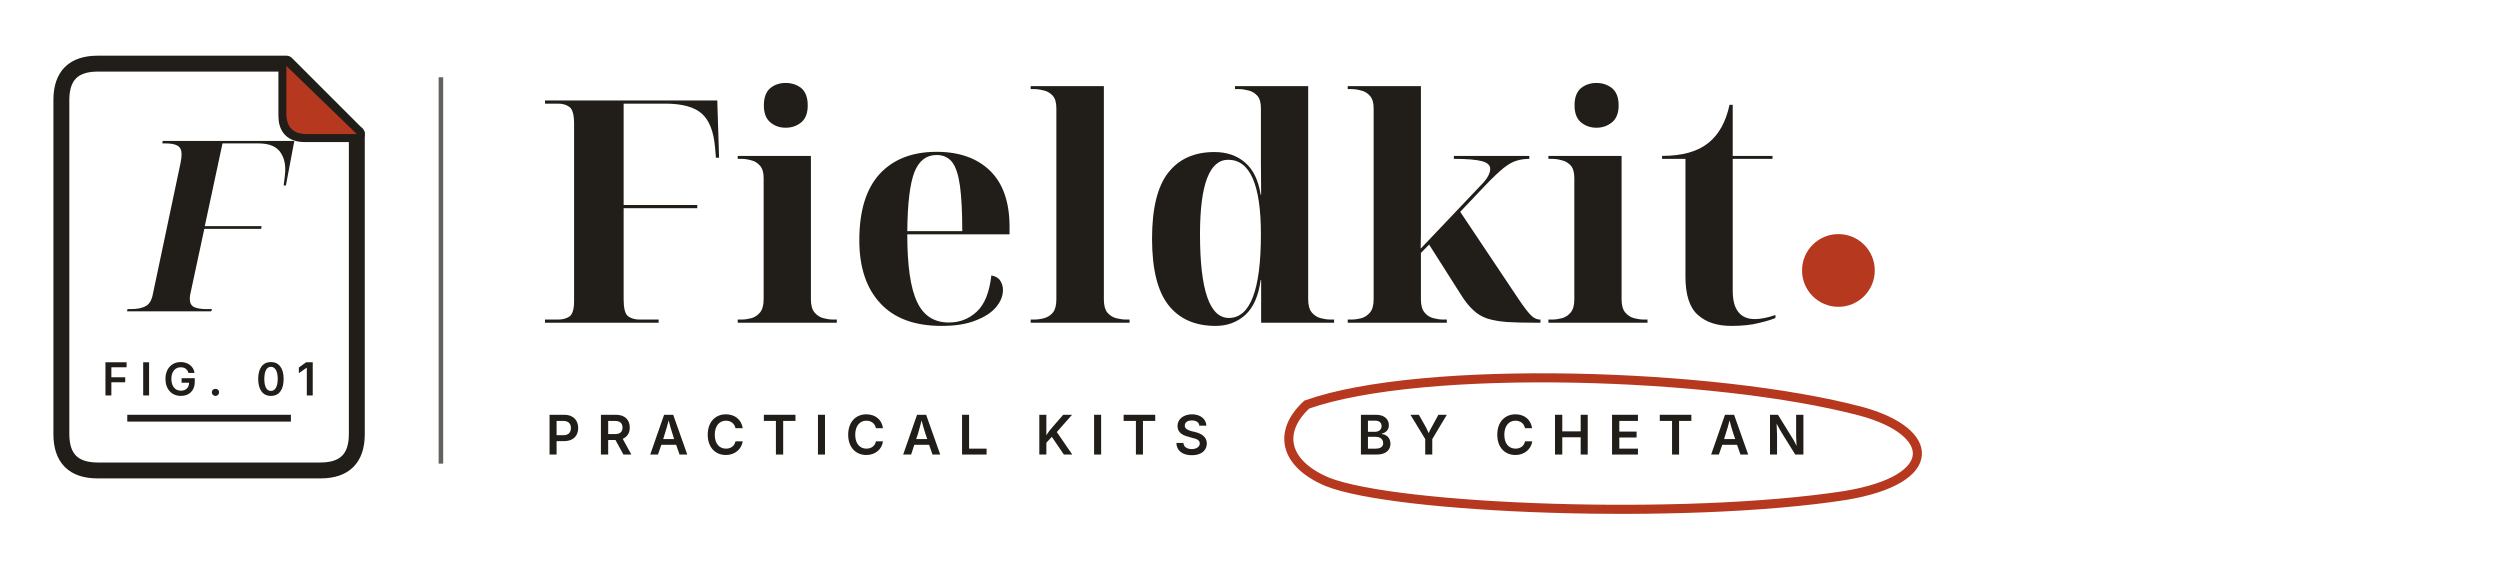
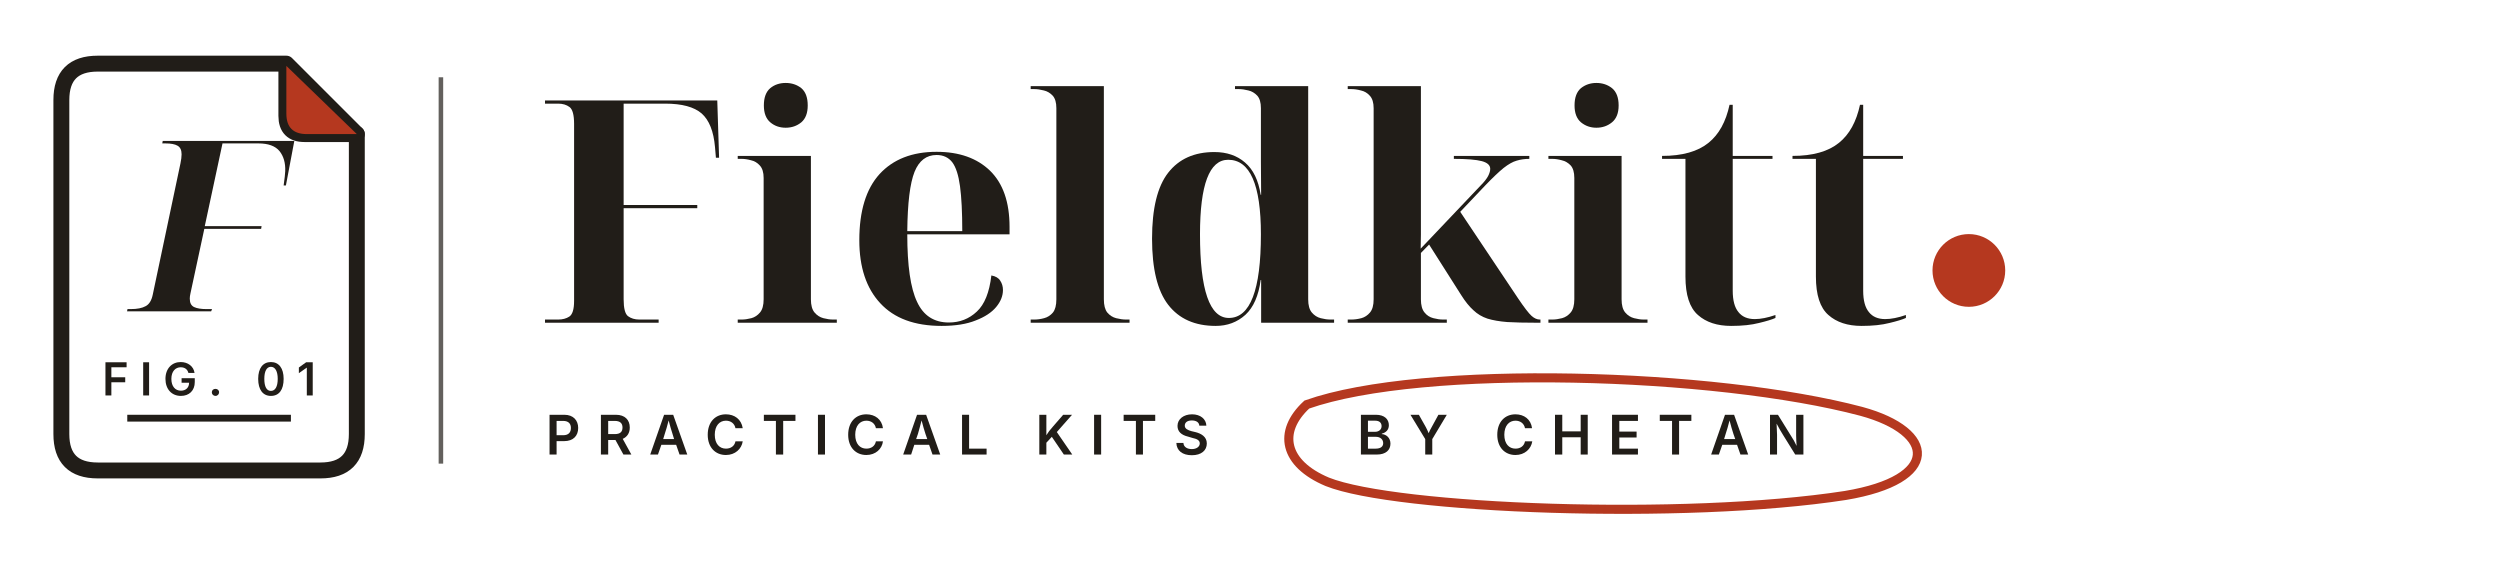
<svg xmlns="http://www.w3.org/2000/svg" width="1100" height="250" viewBox="0 0 1100 250" role="img" aria-labelledby="title desc">
-   <g fill="none" stroke="#211D18" stroke-width="7" stroke-linejoin="round" stroke-linecap="round">
-     <path d="M43 28 H126 L157 59 V191 Q157 207 141 207 H43 Q27 207 27 191 V44 Q27 28 43 28 Z" />
-     <path d="M126 29 V51 Q126 59 134 59 H157" />
+   <g>
+     <g fill="none" stroke="#211D18" stroke-width="7" stroke-linejoin="round" stroke-linecap="round">
+       <path d="M43 28 H126 L157 59 V191 Q157 207 141 207 H43 Q27 207 27 191 V44 Q27 28 43 28 Z" />
+       <path d="M126 29 V51 Q126 59 134 59 H157" />
+     </g>
+     <path d="M126 29 L157 59 H135 Q126 59 126 50 Z" fill="#B5381F" />
+     <path d="M55.9 137 56.1 136H57.5Q61.8 136 64.1 134.7Q66.4 133.5 67.2 129.7L79.4 71.9Q79.9 69.5 79.9 67.9Q79.9 65.1 78.1 64.1Q76.4 63.1 72.8 63.1H71.4L71.6 62H129.5L125.8 81.6H124.8Q125.1 79.5 125.3 77.7Q125.5 76 125.5 75.3Q125.7 69.9 123 66.5Q120.2 63.1 113.7 63.1H97.9L90.1 99.5H115.1L114.9 100.7H89.9L83.8 129.1Q83.5 130.4 83.5 131.4Q83.5 134.2 85.4 135.1Q87.3 136 90.9 136H93.3L92.9 137Z" fill="#211D18" />
+     <path d="M46.4 174H49V168.2H55.1V166H49V161.6H55.7V159.4H46.4Z" fill="#211D18" />
+     <path d="M65.6 159.4H63V174H65.6Z" fill="#211D18" />
+     <path d="M79.6 174.2C83.2 174.2 85.7 171.9 85.7 168.1V166.4H79.9V168.4H83.2C83.2 170.5 81.8 171.9 79.6 171.9C77.1 171.9 75.4 170 75.4 166.7C75.4 163.4 77.2 161.6 79.5 161.6C81.3 161.6 82.5 162.5 82.9 164.1H85.6C85.2 161.2 82.7 159.3 79.5 159.3C75.7 159.3 72.8 162.1 72.8 166.7C72.8 171.3 75.6 174.2 79.6 174.2Z" fill="#211D18" />
+     <path d="M94.8 174.2C95.7 174.2 96.4 173.5 96.4 172.6C96.4 171.7 95.7 171.1 94.8 171.1C93.9 171.1 93.2 171.7 93.2 172.6C93.2 173.5 93.9 174.2 94.8 174.2Z" fill="#211D18" />
+     <path d="M119.2 174.2C122.8 174.2 124.8 171.5 124.8 166.7C124.8 162 122.7 159.3 119.2 159.3C115.7 159.3 113.6 162 113.6 166.7C113.6 171.5 115.7 174.2 119.2 174.2ZM119.2 172C117.3 172 116.3 170.1 116.3 166.7C116.3 163.4 117.3 161.4 119.2 161.4C121.1 161.4 122.2 163.4 122.2 166.7C122.2 170.1 121.1 172 119.2 172Z" fill="#211D18" />
+     <path d="M137.6 159.4H134.7L131.5 161.7V164.2L134.9 161.8H135V174H137.6Z" fill="#211D18" />
+     <path d="M56 184 H128" stroke="#211D18" stroke-width="3" />
+     <path d="M194 34 V204" stroke="#211D18" stroke-width="2" opacity="0.7" />
+     <path d="M239.8 142V140.6H245.6Q248.5 140.6 250.5 139.3Q252.6 137.9 252.6 132.4V54.5Q252.6 48.6 250.6 47.1Q248.6 45.6 245.6 45.6H239.8V44.2H315.6L316.4 69.4H315L314.6 64.7Q313.7 54.3 308.7 49.9Q303.7 45.6 292.7 45.6H274.4V90.2H306.8V91.6H274.4V131.7Q274.4 137.6 276.3 139.1Q278.3 140.6 281.3 140.6H289.8V142Z" fill="#211D18" />
+     <path d="M345.7 56.2Q341.7 56.2 338.9 53.8Q336.1 51.4 336.1 46.4Q336.1 41.2 338.9 38.8Q341.7 36.5 345.7 36.5Q349.7 36.5 352.6 38.8Q355.4 41.2 355.4 46.4Q355.4 51.4 352.6 53.8Q349.7 56.2 345.7 56.2ZM324.6 142V140.6H326.3Q328.3 140.6 330.6 140Q332.8 139.4 334.4 137.5Q336 135.6 336 131.7V78.3Q336 74.6 334.3 72.8Q332.7 71 330.4 70.5Q328.2 69.9 326.3 69.9H324.6V68.6H356.8V131.7Q356.8 135.6 358.4 137.5Q360 139.4 362.3 140Q364.6 140.6 366.5 140.6H368.2V142Z" fill="#211D18" />
+     <path d="M414.3 143.4Q396.5 143.4 387.3 133.4Q378.1 123.5 378.1 105.7Q378.1 86.4 387 76.6Q396 66.8 412.1 66.8Q427 66.8 435.6 75.1Q444.2 83.5 444.2 99.8V103.1H399.2Q399.2 123.8 403.5 132.8Q407.7 141.9 417.5 141.9Q424.7 141.9 429.8 137.1Q434.9 132.4 436.2 121.2Q439 121.7 440.1 123.5Q441.3 125.3 441.3 127.6Q441.3 131.5 438.3 135.1Q435.3 138.7 429.3 141Q423.4 143.4 414.3 143.4ZM423.4 101.7Q423.4 89.3 422.4 81.9Q421.4 74.6 419 71.4Q416.5 68.2 412.1 68.2Q405.4 68.2 402.4 75.6Q399.4 83.1 399.2 101.7Z" fill="#211D18" />
+     <path d="M453.5 142V140.6H455.1Q457.2 140.6 459.4 140Q461.7 139.4 463.3 137.5Q464.8 135.6 464.8 131.7V47.6Q464.8 43.9 463.2 42.1Q461.5 40.3 459.3 39.8Q457 39.2 455.1 39.2H453.5V37.9H485.7V131.7Q485.7 135.6 487.2 137.5Q488.8 139.4 491.1 140Q493.5 140.6 495.4 140.6H497V142Z" fill="#211D18" />
+     <path d="M534.9 143.4Q521.2 143.4 514 134.1Q506.9 124.9 506.9 105Q506.9 85.1 514 76Q521.1 66.9 534.3 66.9Q542.5 66.9 547.8 71.5Q553.2 76.1 554.7 85.7H554.9Q554.8 77.5 554.8 71.1Q554.8 64.7 554.8 61.3V47.6Q554.8 43.9 553.2 42.1Q551.5 40.3 549.3 39.8Q547 39.2 545.1 39.2H543.4V37.9H575.6V131.7Q575.6 135.6 577.2 137.5Q578.8 139.4 581.1 140Q583.4 140.6 585.4 140.6H587V142H554.9V123.2H554.7Q553.3 133.6 548 138.5Q542.6 143.4 534.9 143.4ZM540.7 139.9Q554.8 139.9 554.8 103.1Q554.8 70.3 540.4 70.3Q528 70.3 528 103.1Q528 139.9 540.7 139.9Z" fill="#211D18" />
+     <path d="M593 142V140.6H594.6Q596.7 140.6 599 140Q601.2 139.4 602.8 137.5Q604.4 135.6 604.4 131.7V47.6Q604.4 43.9 602.7 42.1Q601.1 40.3 598.8 39.8Q596.6 39.2 594.6 39.2H593V37.9H625.2V97.1Q625.2 100.1 625.2 103.2Q625.2 106.2 625.1 109.4L651.5 81.6Q653.8 79.3 654.8 77.4Q655.7 75.6 655.7 74.3Q655.7 71.9 652 70.9Q648.2 69.9 639.7 69.9V68.6H672.9V69.9Q669.9 69.9 667.3 70.7Q664.8 71.4 661.6 73.9Q658.5 76.4 653.5 81.6L642.5 93.2L667.9 131.2Q672 137.3 673.9 139Q675.7 140.6 677.5 140.6H677.8V142H675.9Q668.3 142 663.2 141.7Q658.1 141.3 654.5 140.2Q650.9 139 648.3 136.5Q645.6 134.1 642.9 129.8L628.8 107.6L625.2 111.3V131.7Q625.2 135.6 626.8 137.5Q628.3 139.4 630.7 140Q633 140.6 634.9 140.6H636.6V142Z" fill="#211D18" />
+     <path d="M702.4 56.2Q698.5 56.2 695.6 53.8Q692.8 51.4 692.8 46.4Q692.8 41.2 695.6 38.8Q698.5 36.5 702.4 36.5Q706.4 36.5 709.3 38.8Q712.2 41.2 712.2 46.4Q712.2 51.4 709.3 53.8Q706.4 56.2 702.4 56.2ZM681.3 142V140.6H683Q685 140.6 687.3 140Q689.5 139.4 691.1 137.5Q692.7 135.6 692.7 131.7V78.3Q692.7 74.6 691.1 72.8Q689.4 71 687.1 70.5Q684.9 69.9 683 69.9H681.3V68.6H713.5V131.7Q713.5 135.6 715.1 137.5Q716.7 139.4 719 140Q721.3 140.6 723.2 140.6H724.9V142Z" fill="#211D18" />
+     <path d="M761.7 143.4Q752.5 143.4 747.1 138.6Q741.6 133.8 741.6 121.7V69.9H731.3V68.6Q744.7 68.6 751.8 62.8Q758.6 57.3 761 46.1H762.4V68.6H779.9V69.9H762.4V127.9Q762.4 134.3 764.9 137.3Q767.3 140.4 772.1 140.4Q776 140.4 781.2 138.6V139.9Q779 140.9 774 142.1Q769 143.4 761.7 143.4Z" fill="#211D18" />
+     <path d="M761.7 143.4Q752.5 143.4 747.1 138.6Q741.6 133.8 741.6 121.7V69.9H731.3V68.6Q744.7 68.6 751.8 62.8Q758.6 57.3 761 46.1H762.4V68.6H779.9V69.9H762.4V127.9Q762.4 134.3 764.9 137.3Q767.3 140.4 772.1 140.4Q776 140.4 781.2 138.6V139.9Q779 140.9 774 142.1Q769 143.4 761.7 143.4Z" fill="#211D18" transform="translate(57.4 0)" />
+     <circle cx="866.3" cy="119" r="16" fill="#B5381F" />
+     <path d="M575 178 C626 160 755 164 819 181 C852 190 854 211 812 218 C741 229 614 224 584 212 C565 204 562 190 575 178 Z" fill="none" stroke="#B5381F" stroke-width="4" stroke-linecap="round" />
+     <path d="M241.8 200H244.9V194.1H248.2C252.3 194.1 254.4 191.7 254.4 188.3C254.4 185 252.3 182.5 248.3 182.5H241.8ZM244.9 191.5V185.2H247.8C250.2 185.2 251.2 186.5 251.2 188.3C251.2 190.2 250.2 191.5 247.8 191.5Z" fill="#211D18" />
+     <path d="M264.4 200H267.6V193.6H270.8L274.3 200H277.8L274 193.1C276 192.2 277.1 190.5 277.1 188.1C277.1 184.8 275 182.5 271 182.5H264.4ZM267.6 191V185.2H270.5C272.9 185.2 273.9 186.3 273.9 188.1C273.9 190 272.9 191 270.5 191Z" fill="#211D18" />
+     <path d="M286.1 200H289.5L291 195.7H297.5L299 200H302.4L296.2 182.5H292.2ZM291.8 193.2 292.5 190.9C293 189.4 293.6 187.4 294.2 185C294.8 187.4 295.4 189.3 295.9 190.9L296.6 193.2Z" fill="#211D18" />
+     <path d="M319.4 200.2C323.5 200.2 326.3 197.5 326.8 194.2H323.6C323.2 196.3 321.5 197.4 319.4 197.4C316.6 197.4 314.5 195.3 314.5 191.3C314.5 187.3 316.6 185.1 319.4 185.1C321.5 185.1 323.2 186.3 323.6 188.4H326.8C326.2 184.5 323.2 182.3 319.4 182.3C314.8 182.3 311.4 185.6 311.4 191.3C311.4 196.9 314.8 200.2 319.4 200.2Z" fill="#211D18" />
+     <path d="M336.1 185.2H341.4V200H344.6V185.2H350V182.5H336.1Z" fill="#211D18" />
+     <path d="M363 182.5H359.9V200H363Z" fill="#211D18" />
+     <path d="M381.2 200.2C385.3 200.2 388.1 197.5 388.5 194.2H385.4C385 196.3 383.3 197.4 381.2 197.4C378.4 197.4 376.3 195.3 376.3 191.3C376.3 187.3 378.4 185.1 381.2 185.1C383.3 185.1 385 186.3 385.4 188.4H388.5C388 184.5 385 182.3 381.2 182.3C376.6 182.3 373.2 185.6 373.2 191.3C373.2 196.9 376.6 200.2 381.2 200.2Z" fill="#211D18" />
+     <path d="M397.4 200H400.9L402.3 195.7H408.8L410.3 200H413.7L407.5 182.5H403.5ZM403.1 193.2 403.9 190.9C404.3 189.4 404.9 187.4 405.5 185C406.1 187.4 406.7 189.3 407.2 190.9L408 193.2Z" fill="#211D18" />
+     <path d="M423.3 200H434.1V197.4H426.4V182.5H423.3Z" fill="#211D18" />
+     <path d="M457.3 200H460.4V194.8L462.8 192.2L468.1 200H471.8L465 190.1L471.7 182.5H467.8L463.2 187.8C462 189.1 461.2 190.2 460.4 191.5L460.4 187.7V182.5H457.3Z" fill="#211D18" />
+     <path d="M484.5 182.5H481.4V200H484.5Z" fill="#211D18" />
+     <path d="M494.4 185.2H499.8V200H502.9V185.2H508.3V182.5H494.4Z" fill="#211D18" />
+     <path d="M524.4 200.3C528.6 200.3 531 198.2 531 195.1C531 192.1 528.4 190.7 525.9 190.1L524.2 189.7C522.8 189.3 521.3 188.7 521.3 187.3C521.3 185.9 522.4 185 524.4 185C526.3 185 527.6 185.8 527.7 187.3H530.8C530.7 184.4 528.2 182.3 524.5 182.3C520.8 182.3 518.1 184.4 518.1 187.4C518.1 189.9 519.8 191.4 522.7 192.1L524.7 192.7C526.6 193.1 527.9 193.7 527.9 195.1C527.9 196.6 526.4 197.6 524.4 197.6C522.4 197.6 520.8 196.7 520.7 194.9H517.6C517.7 198.3 520.3 200.3 524.4 200.3Z" fill="#211D18" />
+     <path d="M598.8 200H605.8C609.8 200 611.8 198 611.8 195.2C611.8 192.6 609.9 191.1 608 191V190.8C609.7 190.4 611.1 189.2 611.1 187.1C611.1 184.5 609.2 182.5 605.4 182.5H598.8ZM601.9 197.4V192.2H605.4C607.4 192.2 608.6 193.4 608.6 195C608.6 196.4 607.6 197.4 605.3 197.4ZM601.9 190V185.1H605.1C607 185.1 607.9 186.1 607.9 187.5C607.9 189 606.7 190 605 190Z" fill="#211D18" />
+     <path d="M627.1 200H630.2V193.2L636.6 182.5H632.9L629.9 188C629.4 188.9 629 189.6 628.6 190.6C628.2 189.7 627.9 188.9 627.4 188L624.3 182.5H620.6L627.1 193.2Z" fill="#211D18" />
+     <path d="M666.8 200.2C670.9 200.2 673.7 197.5 674.2 194.2H671C670.6 196.3 668.9 197.4 666.8 197.4C664 197.4 661.9 195.3 661.9 191.3C661.9 187.3 664 185.1 666.8 185.1C668.9 185.1 670.6 186.3 671 188.4H674.1C673.6 184.5 670.6 182.3 666.8 182.3C662.2 182.3 658.8 185.6 658.8 191.3C658.8 196.9 662.2 200.2 666.8 200.2Z" fill="#211D18" />
+     <path d="M684.2 200H687.4V192.4H695.5V200H698.6V182.5H695.5V189.8H687.4V182.5H684.2Z" fill="#211D18" />
+     <path d="M709.3 200H720.7V197.4H712.5V192.5H720.1V189.9H712.5V185.2H720.7V182.5H709.3Z" fill="#211D18" />
+     <path d="M730.3 185.2H735.7V200H738.8V185.2H744.2V182.5H730.3Z" fill="#211D18" />
+     <path d="M752.9 200H756.3L757.8 195.7H764.3L765.8 200H769.2L763 182.5H759ZM758.6 193.2 759.3 190.9C759.8 189.4 760.4 187.4 761 185C761.6 187.4 762.2 189.3 762.7 190.9L763.5 193.2Z" fill="#211D18" />
+     <path d="M778.8 200H781.9V191.3C781.9 190.4 781.8 188.5 781.7 186.4C782.9 188.6 783.6 189.9 784.5 191.3L789.9 200H793.5V182.5H790.3V191.7C790.3 192.8 790.4 194.5 790.5 196.2C789.7 194.5 789 193.2 788.3 192.2L782.3 182.5H778.8Z" fill="#211D18" />
  </g>
-   <path d="M126 29 L157 59 H135 Q126 59 126 50 Z" fill="#B5381F" />
-   <path d="M55.9 137 56.1 136H57.5Q61.8 136 64.1 134.7Q66.4 133.5 67.2 129.7L79.4 71.9Q79.9 69.5 79.9 67.9Q79.9 65.1 78.1 64.1Q76.4 63.1 72.8 63.1H71.4L71.6 62H129.5L125.8 81.6H124.8Q125.1 79.5 125.3 77.7Q125.5 76 125.5 75.3Q125.7 69.9 123 66.5Q120.2 63.1 113.7 63.1H97.9L90.1 99.5H115.1L114.9 100.7H89.9L83.8 129.1Q83.5 130.4 83.5 131.4Q83.5 134.2 85.4 135.1Q87.3 136 90.9 136H93.3L92.9 137Z" fill="#211D18" />
-   <path d="M46.4 174H49V168.2H55.1V166H49V161.6H55.7V159.4H46.4Z" fill="#211D18" />
-   <path d="M65.6 159.4H63V174H65.6Z" fill="#211D18" />
-   <path d="M79.6 174.2C83.2 174.2 85.7 171.9 85.7 168.1V166.4H79.9V168.4H83.2C83.2 170.5 81.8 171.9 79.6 171.9C77.1 171.9 75.4 170 75.4 166.7C75.4 163.4 77.2 161.6 79.5 161.6C81.3 161.6 82.5 162.5 82.9 164.1H85.6C85.2 161.2 82.7 159.3 79.5 159.3C75.7 159.3 72.8 162.1 72.8 166.7C72.8 171.3 75.6 174.2 79.6 174.2Z" fill="#211D18" />
-   <path d="M94.8 174.2C95.7 174.2 96.4 173.5 96.4 172.6C96.4 171.7 95.7 171.1 94.8 171.1C93.9 171.1 93.2 171.7 93.2 172.6C93.2 173.5 93.9 174.2 94.8 174.2Z" fill="#211D18" />
-   <path d="M119.2 174.2C122.8 174.2 124.8 171.5 124.8 166.7C124.8 162 122.7 159.3 119.2 159.3C115.7 159.3 113.6 162 113.6 166.7C113.6 171.5 115.7 174.2 119.2 174.2ZM119.2 172C117.3 172 116.3 170.1 116.3 166.7C116.3 163.4 117.3 161.4 119.2 161.4C121.1 161.4 122.2 163.4 122.2 166.7C122.2 170.1 121.1 172 119.2 172Z" fill="#211D18" />
-   <path d="M137.6 159.4H134.7L131.5 161.7V164.2L134.9 161.8H135V174H137.6Z" fill="#211D18" />
-   <path d="M56 184 H128" stroke="#211D18" stroke-width="3" />
-   <path d="M194 34 V204" stroke="#211D18" stroke-width="2" opacity="0.7" />
-   <path d="M239.8 142V140.6H245.6Q248.5 140.6 250.5 139.3Q252.6 137.9 252.6 132.4V54.5Q252.6 48.6 250.6 47.1Q248.6 45.6 245.6 45.6H239.8V44.2H315.6L316.4 69.4H315L314.6 64.7Q313.7 54.3 308.7 49.9Q303.7 45.6 292.7 45.6H274.4V90.2H306.8V91.6H274.4V131.7Q274.4 137.6 276.3 139.1Q278.3 140.6 281.3 140.6H289.8V142Z" fill="#211D18" />
-   <path d="M345.7 56.2Q341.7 56.2 338.9 53.8Q336.1 51.4 336.1 46.4Q336.1 41.2 338.9 38.8Q341.7 36.5 345.7 36.5Q349.7 36.5 352.6 38.8Q355.4 41.2 355.4 46.4Q355.4 51.4 352.6 53.8Q349.7 56.2 345.7 56.2ZM324.6 142V140.6H326.3Q328.3 140.6 330.6 140Q332.8 139.4 334.4 137.5Q336 135.6 336 131.7V78.3Q336 74.6 334.3 72.8Q332.7 71 330.4 70.5Q328.2 69.9 326.3 69.9H324.6V68.6H356.8V131.7Q356.8 135.6 358.4 137.5Q360 139.4 362.3 140Q364.6 140.6 366.5 140.6H368.2V142Z" fill="#211D18" />
-   <path d="M414.3 143.4Q396.5 143.4 387.3 133.4Q378.1 123.5 378.1 105.7Q378.1 86.4 387 76.6Q396 66.8 412.1 66.8Q427 66.8 435.6 75.1Q444.2 83.5 444.2 99.8V103.1H399.2Q399.2 123.8 403.5 132.8Q407.7 141.9 417.5 141.9Q424.7 141.9 429.8 137.1Q434.9 132.4 436.2 121.2Q439 121.7 440.1 123.5Q441.3 125.3 441.3 127.6Q441.3 131.5 438.3 135.1Q435.3 138.7 429.3 141Q423.4 143.4 414.3 143.4ZM423.4 101.7Q423.4 89.3 422.4 81.9Q421.4 74.6 419 71.4Q416.5 68.2 412.1 68.2Q405.4 68.2 402.4 75.6Q399.4 83.1 399.2 101.7Z" fill="#211D18" />
-   <path d="M453.5 142V140.6H455.1Q457.2 140.6 459.4 140Q461.7 139.4 463.3 137.5Q464.8 135.6 464.8 131.7V47.6Q464.8 43.9 463.2 42.1Q461.5 40.3 459.3 39.8Q457 39.2 455.1 39.2H453.5V37.9H485.7V131.7Q485.7 135.6 487.2 137.5Q488.8 139.4 491.1 140Q493.5 140.6 495.4 140.6H497V142Z" fill="#211D18" />
-   <path d="M534.9 143.4Q521.2 143.4 514 134.1Q506.9 124.9 506.9 105Q506.9 85.1 514 76Q521.1 66.9 534.3 66.9Q542.5 66.9 547.8 71.5Q553.2 76.1 554.7 85.7H554.9Q554.8 77.5 554.8 71.1Q554.8 64.7 554.8 61.3V47.6Q554.8 43.9 553.2 42.1Q551.5 40.3 549.3 39.8Q547 39.2 545.1 39.2H543.4V37.9H575.6V131.7Q575.6 135.6 577.2 137.5Q578.8 139.4 581.1 140Q583.4 140.6 585.4 140.6H587V142H554.9V123.2H554.7Q553.3 133.6 548 138.5Q542.6 143.4 534.9 143.4ZM540.7 139.9Q554.8 139.9 554.8 103.1Q554.8 70.3 540.4 70.3Q528 70.3 528 103.1Q528 139.9 540.7 139.9Z" fill="#211D18" />
-   <path d="M593 142V140.6H594.6Q596.7 140.6 599 140Q601.2 139.4 602.8 137.5Q604.4 135.6 604.4 131.7V47.6Q604.4 43.9 602.7 42.1Q601.1 40.3 598.8 39.8Q596.6 39.2 594.6 39.2H593V37.9H625.2V97.1Q625.2 100.1 625.2 103.2Q625.2 106.2 625.1 109.4L651.5 81.6Q653.8 79.3 654.8 77.4Q655.7 75.6 655.7 74.3Q655.7 71.9 652 70.9Q648.2 69.9 639.7 69.9V68.6H672.9V69.9Q669.9 69.9 667.3 70.7Q664.8 71.4 661.6 73.9Q658.5 76.4 653.5 81.6L642.5 93.2L667.9 131.2Q672 137.3 673.9 139Q675.7 140.6 677.5 140.6H677.8V142H675.9Q668.3 142 663.2 141.7Q658.1 141.3 654.5 140.2Q650.9 139 648.3 136.5Q645.6 134.1 642.9 129.8L628.8 107.6L625.2 111.3V131.7Q625.2 135.6 626.8 137.5Q628.3 139.4 630.7 140Q633 140.6 634.9 140.6H636.6V142Z" fill="#211D18" />
-   <path d="M702.4 56.2Q698.5 56.2 695.6 53.8Q692.8 51.4 692.8 46.4Q692.8 41.2 695.6 38.8Q698.5 36.5 702.4 36.5Q706.4 36.5 709.3 38.8Q712.2 41.2 712.2 46.4Q712.2 51.4 709.3 53.8Q706.4 56.2 702.4 56.2ZM681.3 142V140.6H683Q685 140.6 687.3 140Q689.5 139.4 691.1 137.5Q692.7 135.6 692.7 131.7V78.3Q692.7 74.6 691.1 72.8Q689.4 71 687.1 70.5Q684.9 69.9 683 69.9H681.3V68.6H713.5V131.7Q713.5 135.6 715.1 137.5Q716.7 139.4 719 140Q721.3 140.6 723.2 140.6H724.9V142Z" fill="#211D18" />
-   <path d="M761.7 143.4Q752.5 143.4 747.1 138.6Q741.6 133.8 741.6 121.7V69.9H731.3V68.6Q744.7 68.6 751.8 62.8Q758.6 57.3 761 46.1H762.4V68.6H779.9V69.9H762.4V127.9Q762.4 134.3 764.9 137.3Q767.3 140.4 772.1 140.4Q776 140.4 781.2 138.6V139.9Q779 140.9 774 142.1Q769 143.4 761.7 143.4Z" fill="#211D18" />
-   <circle cx="808.9" cy="119" r="16" fill="#B5381F" />
-   <path d="M575 178 C626 160 755 164 819 181 C852 190 854 211 812 218 C741 229 614 224 584 212 C565 204 562 190 575 178 Z" fill="none" stroke="#B5381F" stroke-width="4" stroke-linecap="round" />
-   <path d="M241.8 200H244.9V194.1H248.2C252.3 194.1 254.4 191.7 254.4 188.3C254.4 185 252.3 182.5 248.3 182.5H241.8ZM244.9 191.5V185.2H247.8C250.2 185.2 251.2 186.5 251.2 188.3C251.2 190.2 250.2 191.5 247.8 191.5Z" fill="#211D18" />
-   <path d="M264.4 200H267.6V193.6H270.8L274.3 200H277.8L274 193.1C276 192.2 277.1 190.5 277.1 188.1C277.1 184.8 275 182.5 271 182.5H264.4ZM267.6 191V185.2H270.5C272.9 185.2 273.9 186.3 273.9 188.1C273.9 190 272.9 191 270.5 191Z" fill="#211D18" />
-   <path d="M286.1 200H289.5L291 195.7H297.5L299 200H302.4L296.2 182.5H292.2ZM291.8 193.2 292.5 190.9C293 189.4 293.6 187.4 294.2 185C294.8 187.4 295.4 189.3 295.9 190.9L296.6 193.2Z" fill="#211D18" />
-   <path d="M319.4 200.2C323.5 200.2 326.3 197.5 326.8 194.2H323.6C323.2 196.3 321.5 197.4 319.4 197.4C316.6 197.4 314.5 195.3 314.5 191.3C314.5 187.3 316.6 185.1 319.4 185.1C321.5 185.1 323.2 186.3 323.6 188.4H326.8C326.2 184.5 323.2 182.3 319.4 182.3C314.8 182.3 311.4 185.6 311.4 191.3C311.4 196.9 314.8 200.2 319.4 200.2Z" fill="#211D18" />
-   <path d="M336.1 185.2H341.4V200H344.6V185.2H350V182.5H336.1Z" fill="#211D18" />
-   <path d="M363 182.5H359.9V200H363Z" fill="#211D18" />
-   <path d="M381.2 200.2C385.3 200.2 388.1 197.5 388.5 194.2H385.4C385 196.3 383.3 197.4 381.2 197.4C378.4 197.4 376.3 195.3 376.3 191.3C376.3 187.3 378.4 185.1 381.2 185.1C383.3 185.1 385 186.3 385.4 188.4H388.5C388 184.5 385 182.3 381.2 182.3C376.6 182.3 373.2 185.6 373.2 191.3C373.2 196.9 376.6 200.2 381.2 200.2Z" fill="#211D18" />
-   <path d="M397.4 200H400.9L402.3 195.7H408.8L410.3 200H413.7L407.5 182.5H403.5ZM403.1 193.2 403.9 190.9C404.3 189.4 404.9 187.4 405.5 185C406.1 187.4 406.7 189.3 407.2 190.9L408 193.2Z" fill="#211D18" />
-   <path d="M423.3 200H434.1V197.4H426.4V182.5H423.3Z" fill="#211D18" />
-   <path d="M457.3 200H460.4V194.8L462.8 192.2L468.1 200H471.8L465 190.1L471.7 182.5H467.8L463.2 187.8C462 189.1 461.2 190.2 460.4 191.5L460.4 187.7V182.5H457.3Z" fill="#211D18" />
-   <path d="M484.5 182.5H481.4V200H484.5Z" fill="#211D18" />
-   <path d="M494.4 185.2H499.8V200H502.9V185.2H508.3V182.5H494.4Z" fill="#211D18" />
-   <path d="M524.4 200.3C528.6 200.3 531 198.2 531 195.1C531 192.1 528.4 190.7 525.9 190.1L524.2 189.7C522.8 189.3 521.3 188.7 521.3 187.3C521.3 185.9 522.4 185 524.4 185C526.3 185 527.6 185.8 527.7 187.3H530.8C530.7 184.4 528.2 182.3 524.5 182.3C520.8 182.3 518.1 184.4 518.1 187.4C518.1 189.9 519.8 191.4 522.7 192.1L524.7 192.7C526.6 193.1 527.9 193.7 527.9 195.1C527.9 196.6 526.4 197.6 524.4 197.6C522.4 197.6 520.8 196.7 520.7 194.9H517.6C517.7 198.3 520.3 200.3 524.4 200.3Z" fill="#211D18" />
-   <path d="M598.8 200H605.8C609.8 200 611.8 198 611.8 195.2C611.8 192.6 609.9 191.1 608 191V190.8C609.7 190.4 611.1 189.2 611.1 187.1C611.1 184.5 609.2 182.5 605.4 182.5H598.8ZM601.9 197.4V192.2H605.4C607.4 192.2 608.6 193.4 608.6 195C608.6 196.4 607.6 197.4 605.3 197.4ZM601.9 190V185.1H605.1C607 185.1 607.9 186.1 607.9 187.5C607.9 189 606.7 190 605 190Z" fill="#211D18" />
-   <path d="M627.1 200H630.2V193.2L636.6 182.5H632.9L629.9 188C629.4 188.9 629 189.6 628.6 190.6C628.2 189.7 627.9 188.9 627.4 188L624.3 182.5H620.6L627.1 193.2Z" fill="#211D18" />
-   <path d="M666.8 200.2C670.9 200.2 673.7 197.5 674.2 194.2H671C670.6 196.3 668.9 197.4 666.8 197.4C664 197.4 661.9 195.3 661.9 191.3C661.9 187.3 664 185.1 666.8 185.1C668.9 185.1 670.6 186.3 671 188.4H674.1C673.6 184.5 670.6 182.3 666.8 182.3C662.2 182.3 658.8 185.6 658.8 191.3C658.8 196.9 662.2 200.2 666.8 200.2Z" fill="#211D18" />
-   <path d="M684.2 200H687.4V192.4H695.5V200H698.6V182.5H695.5V189.8H687.4V182.5H684.2Z" fill="#211D18" />
-   <path d="M709.3 200H720.7V197.4H712.5V192.5H720.1V189.9H712.5V185.2H720.7V182.5H709.3Z" fill="#211D18" />
-   <path d="M730.3 185.2H735.7V200H738.8V185.2H744.2V182.5H730.3Z" fill="#211D18" />
-   <path d="M752.9 200H756.3L757.8 195.7H764.3L765.8 200H769.2L763 182.5H759ZM758.6 193.2 759.3 190.9C759.8 189.4 760.4 187.4 761 185C761.6 187.4 762.2 189.3 762.7 190.9L763.5 193.2Z" fill="#211D18" />
-   <path d="M778.8 200H781.9V191.3C781.9 190.4 781.8 188.5 781.7 186.4C782.9 188.6 783.6 189.9 784.5 191.3L789.9 200H793.5V182.5H790.3V191.7C790.3 192.8 790.4 194.5 790.5 196.2C789.7 194.5 789 193.2 788.3 192.2L782.3 182.5H778.8Z" fill="#211D18" />
</svg>
